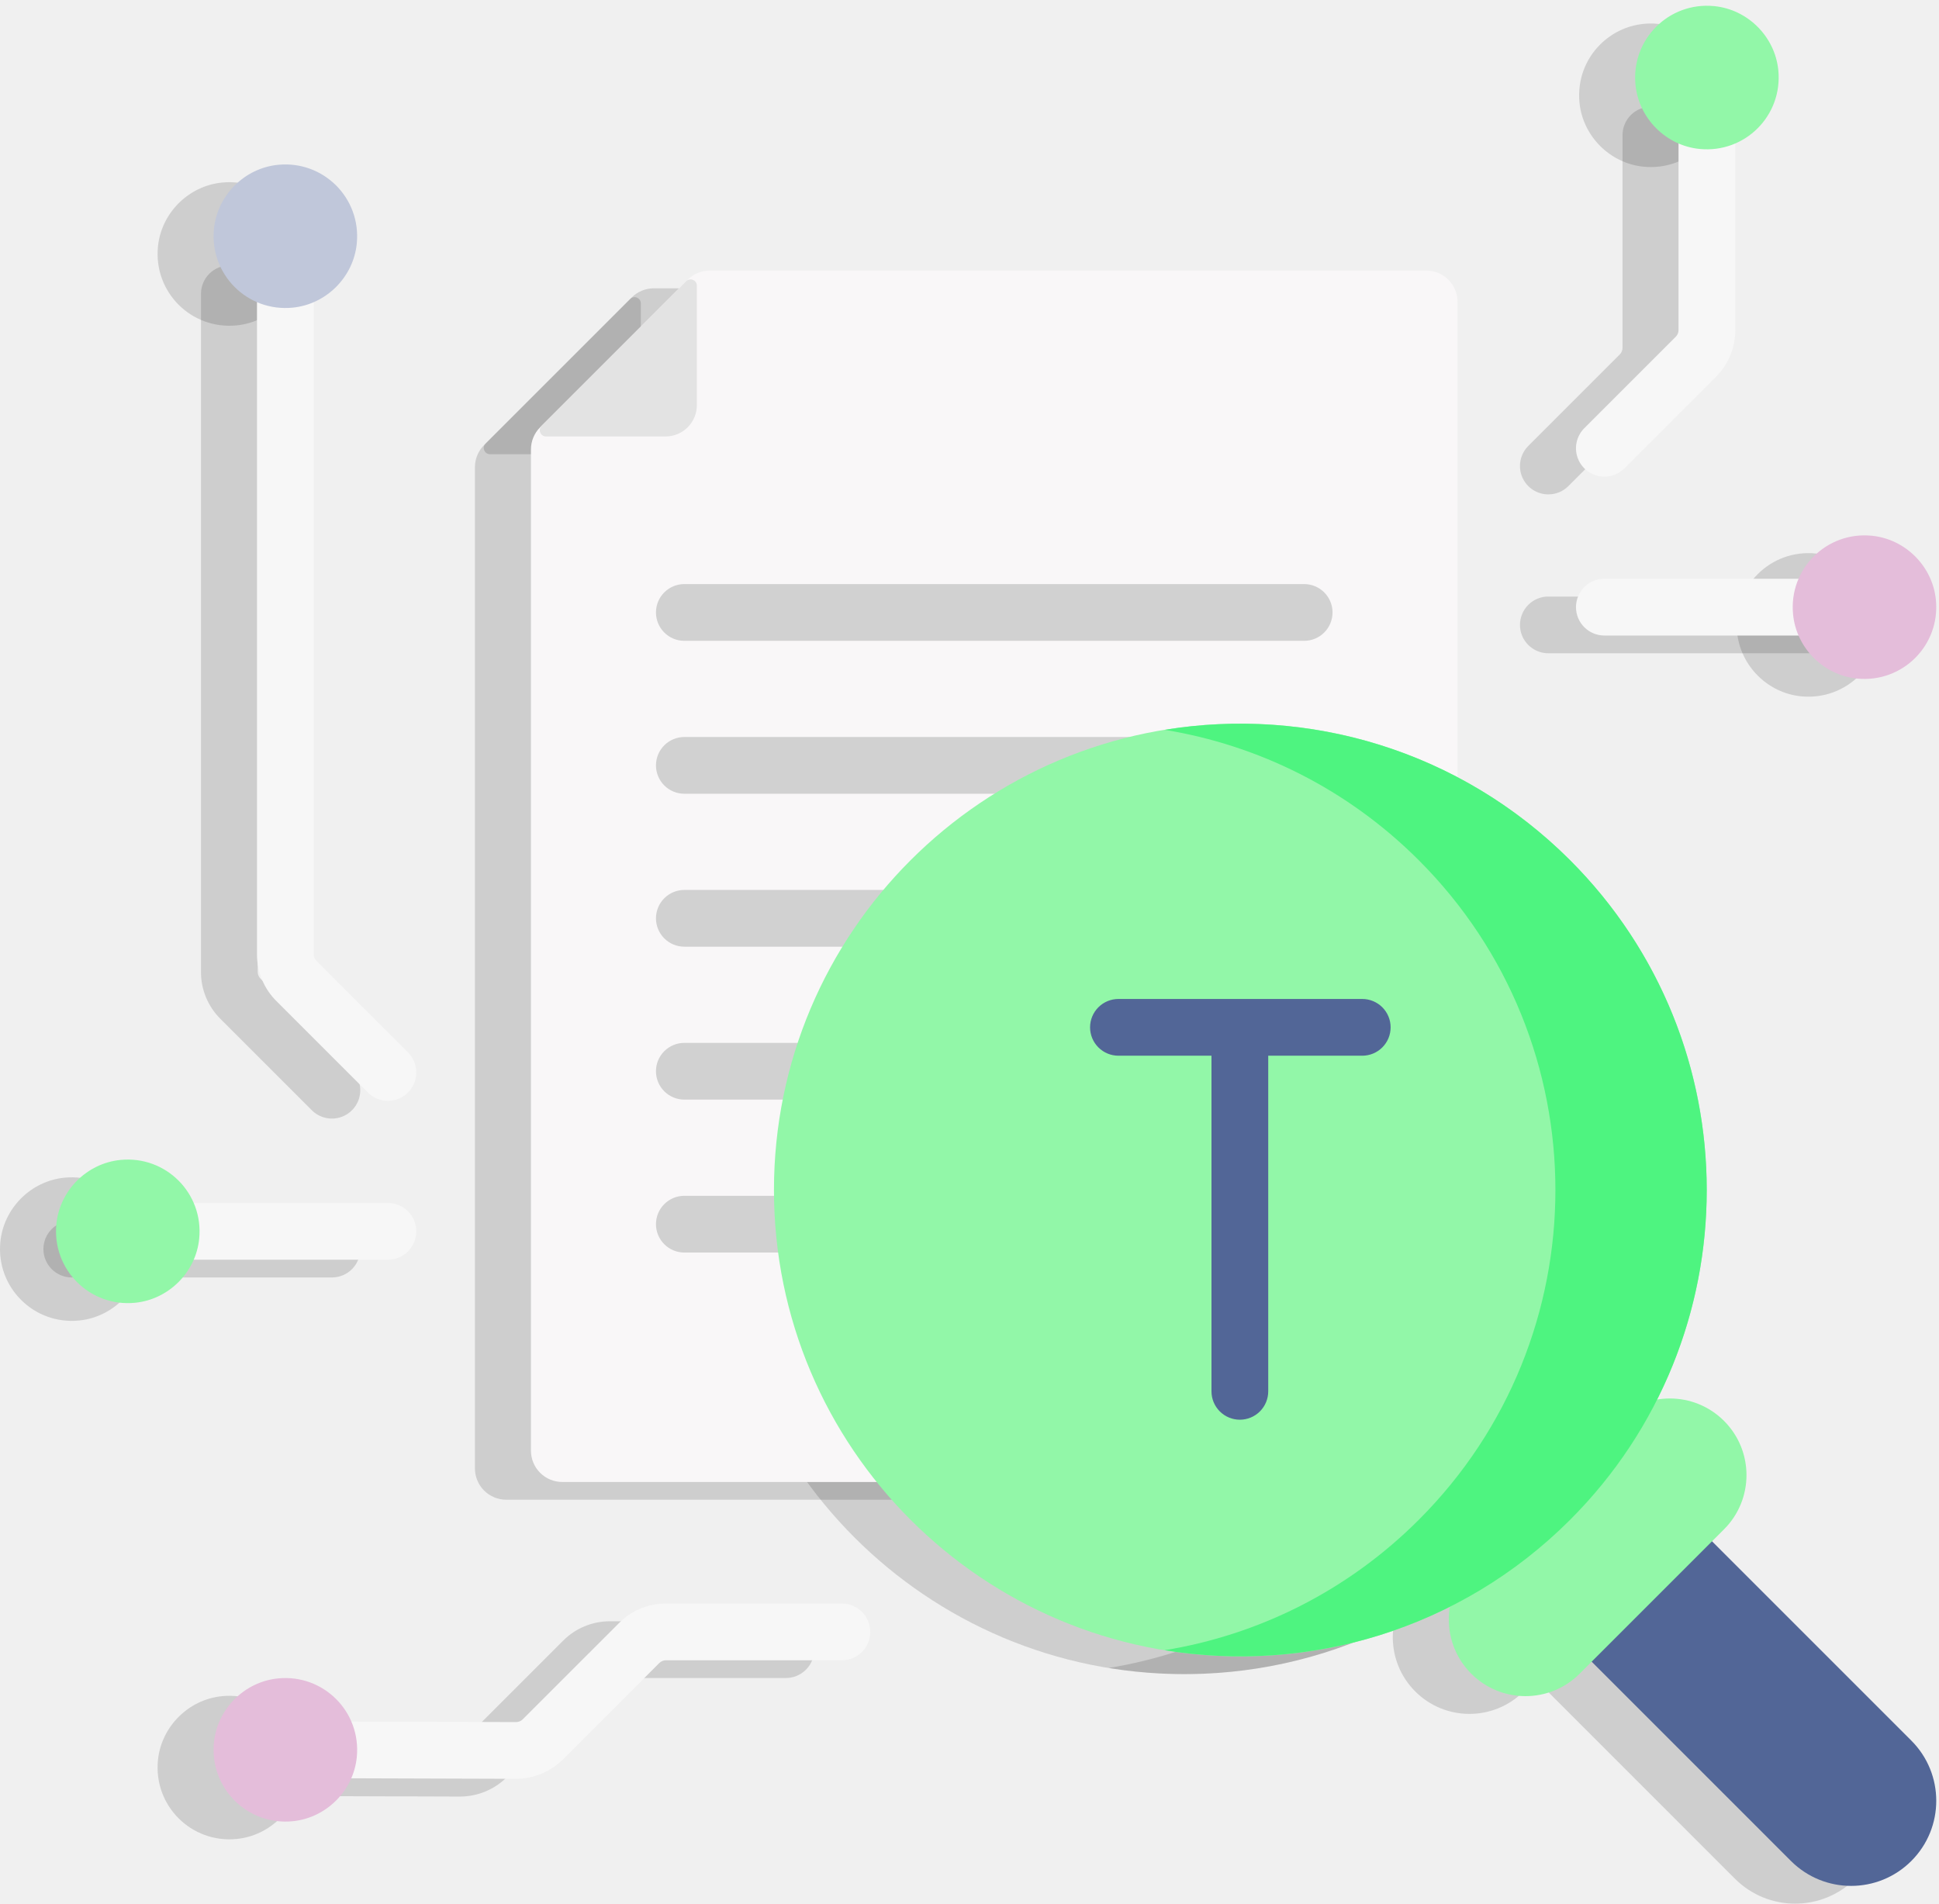
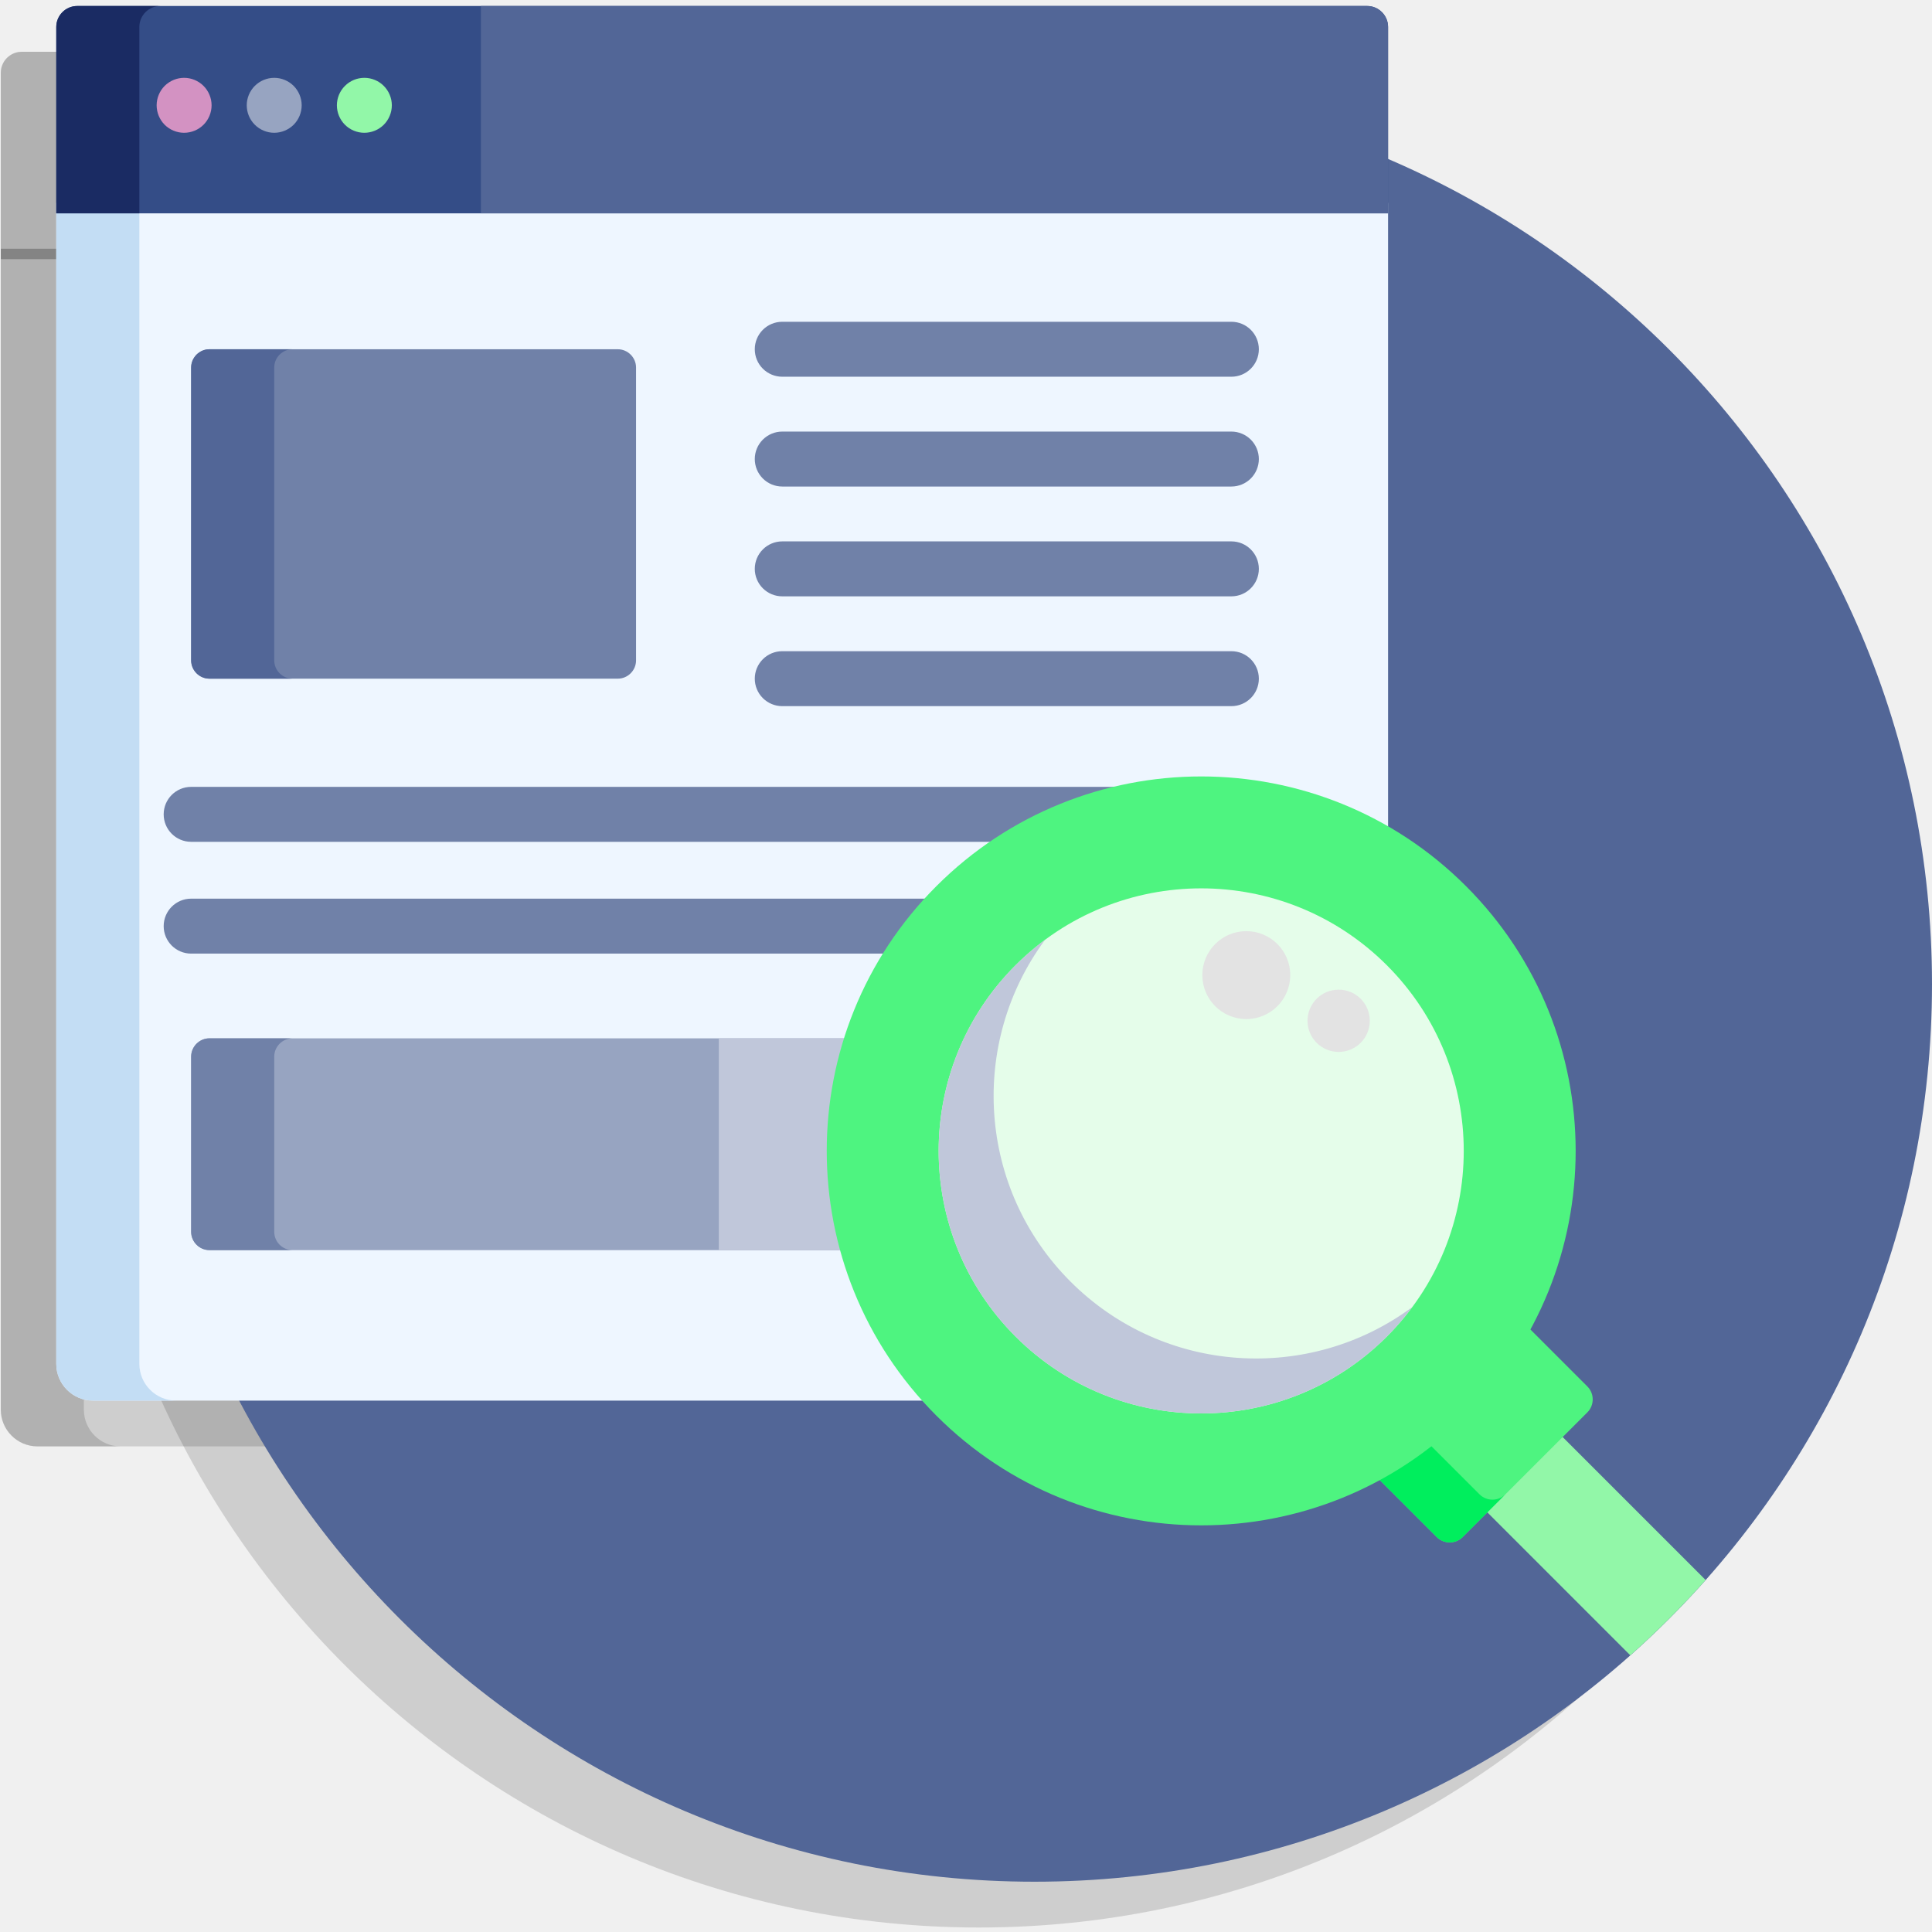
- <svg xmlns="http://www.w3.org/2000/svg" width="330" height="324" viewBox="0 0 330 324" fill="none">
-   <g clip-path="url(#clip0_527_285)">
-     <path d="M233.201 255.252H86.157C84.744 255.252 83.389 254.691 82.39 253.691C81.391 252.692 80.829 251.337 80.829 249.924V79.514C80.829 78.101 81.391 76.746 82.39 75.746L107.506 50.631C108 50.136 108.588 49.743 109.234 49.476C109.881 49.208 110.573 49.07 111.273 49.07H233.201C234.614 49.07 235.969 49.631 236.968 50.63C237.967 51.63 238.529 52.985 238.529 54.398V249.924C238.529 251.337 237.967 252.692 236.968 253.691C235.969 254.691 234.614 255.252 233.201 255.252Z" fill="#131313" fill-opacity="0.15" />
-     <path d="M106.935 112.089H212.423C213.704 112.089 214.932 111.58 215.838 110.674C216.743 109.769 217.252 108.541 217.252 107.26C217.252 105.979 216.743 104.751 215.838 103.846C214.932 102.94 213.704 102.431 212.423 102.431H106.935C104.267 102.431 102.106 104.593 102.106 107.26C102.106 109.927 104.267 112.089 106.935 112.089ZM212.422 128.459H106.935C105.654 128.459 104.426 128.968 103.521 129.874C102.615 130.779 102.106 132.007 102.106 133.288C102.106 134.569 102.615 135.797 103.521 136.703C104.426 137.608 105.654 138.117 106.935 138.117H212.423C213.057 138.117 213.685 137.992 214.271 137.749C214.857 137.506 215.389 137.151 215.837 136.702C216.286 136.254 216.641 135.722 216.884 135.136C217.127 134.55 217.252 133.922 217.252 133.288C217.252 132.654 217.127 132.026 216.884 131.44C216.641 130.854 216.285 130.322 215.837 129.873C215.389 129.425 214.856 129.069 214.27 128.827C213.685 128.584 213.057 128.459 212.422 128.459ZM106.935 164.146H176.195C177.476 164.146 178.704 163.638 179.609 162.732C180.515 161.826 181.024 160.598 181.024 159.318C181.024 158.037 180.515 156.809 179.609 155.903C178.704 154.997 177.476 154.489 176.195 154.489H106.935C106.301 154.489 105.673 154.614 105.087 154.856C104.501 155.099 103.969 155.454 103.52 155.903C103.072 156.351 102.716 156.884 102.474 157.47C102.231 158.055 102.106 158.683 102.106 159.318C102.106 159.952 102.231 160.58 102.474 161.165C102.716 161.751 103.072 162.284 103.52 162.732C103.969 163.181 104.501 163.536 105.087 163.779C105.673 164.021 106.301 164.146 106.935 164.146ZM212.422 180.517H106.935C105.654 180.517 104.426 181.026 103.521 181.931C102.615 182.837 102.106 184.065 102.106 185.346C102.106 186.626 102.615 187.855 103.521 188.76C104.426 189.666 105.654 190.174 106.935 190.174H212.423C213.057 190.174 213.685 190.049 214.271 189.807C214.857 189.564 215.389 189.208 215.837 188.76C216.286 188.311 216.641 187.779 216.884 187.193C217.127 186.607 217.252 185.979 217.252 185.345C217.252 184.711 217.127 184.083 216.884 183.497C216.641 182.912 216.285 182.379 215.837 181.931C215.389 181.483 214.856 181.127 214.27 180.884C213.685 180.642 213.057 180.517 212.422 180.517ZM200.169 206.546H106.935C105.654 206.546 104.426 207.054 103.521 207.96C102.615 208.866 102.106 210.094 102.106 211.374C102.106 212.655 102.615 213.883 103.521 214.789C104.426 215.694 105.654 216.203 106.935 216.203H200.169C201.45 216.203 202.678 215.694 203.584 214.789C204.489 213.883 204.998 212.655 204.998 211.374C204.998 210.094 204.489 208.866 203.584 207.96C202.678 207.054 201.45 206.546 200.169 206.546Z" fill="#131313" fill-opacity="0.15" />
-     <path d="M103.738 77.307H83.401C82.452 77.307 81.976 76.159 82.647 75.488L107.246 50.889C107.917 50.218 109.065 50.694 109.065 51.643V71.98C109.065 72.68 108.927 73.372 108.66 74.019C108.392 74.665 108 75.252 107.505 75.747C107.01 76.242 106.423 76.634 105.777 76.902C105.13 77.169 104.438 77.307 103.738 77.307Z" fill="#131313" fill-opacity="0.15" />
-     <path d="M315.757 319.757C310.099 325.414 300.927 325.414 295.269 319.757L255.613 280.1L276.1 259.613L315.757 299.269C321.414 304.927 321.414 314.099 315.757 319.757Z" fill="#131313" fill-opacity="0.15" />
-     <path d="M283.884 263.306L259.306 287.884C254.212 292.978 245.954 292.978 240.861 287.884C235.767 282.79 235.767 274.532 240.861 269.439L265.439 244.861C270.533 239.767 278.791 239.767 283.884 244.861C288.977 249.954 288.977 258.213 283.884 263.306Z" fill="#131313" fill-opacity="0.15" />
-     <path d="M201.562 284.937C245.4 284.937 280.937 249.4 280.937 205.562C280.937 161.725 245.4 126.188 201.562 126.188C157.725 126.188 122.188 161.725 122.188 205.562C122.188 249.4 157.725 284.937 201.562 284.937Z" fill="#131313" fill-opacity="0.15" />
-     <path d="M257.689 149.436C238.903 130.651 213.044 123.254 188.686 127.237C204.521 129.827 219.722 137.224 231.934 149.436C262.932 180.434 262.932 230.691 231.934 261.688C219.722 273.9 204.521 281.297 188.686 283.887C213.045 287.871 238.904 280.474 257.689 261.688C288.686 230.691 288.686 180.434 257.689 149.436Z" fill="#131313" fill-opacity="0.15" />
-     <path d="M222.309 173.045H180.816C179.535 173.045 178.307 173.554 177.401 174.459C176.496 175.365 175.987 176.593 175.987 177.874C175.987 179.154 176.496 180.383 177.401 181.288C178.307 182.194 179.535 182.702 180.816 182.702H196.65V239.826C196.65 241.106 197.159 242.335 198.064 243.24C198.97 244.146 200.198 244.654 201.479 244.654C202.759 244.654 203.988 244.146 204.893 243.24C205.799 242.335 206.308 241.106 206.308 239.826V182.702H222.309C222.944 182.703 223.571 182.578 224.157 182.335C224.743 182.092 225.276 181.737 225.724 181.288C226.172 180.84 226.528 180.308 226.771 179.722C227.013 179.136 227.138 178.508 227.138 177.874C227.138 177.24 227.013 176.612 226.771 176.026C226.528 175.44 226.172 174.908 225.724 174.459C225.276 174.011 224.743 173.655 224.157 173.412C223.571 173.17 222.944 173.045 222.309 173.045Z" fill="#131313" fill-opacity="0.15" />
-     <path d="M263.513 84.145C262.558 84.145 261.624 83.862 260.83 83.331C260.036 82.8 259.417 82.046 259.052 81.164C258.686 80.281 258.591 79.311 258.777 78.374C258.963 77.437 259.423 76.577 260.098 75.901L275.665 60.334C275.815 60.185 275.934 60.008 276.015 59.813C276.096 59.617 276.137 59.408 276.137 59.196V22.994C276.137 21.713 276.646 20.485 277.551 19.579C278.457 18.674 279.685 18.165 280.966 18.165C282.246 18.165 283.474 18.674 284.38 19.579C285.286 20.485 285.794 21.713 285.794 22.994V59.196C285.798 60.676 285.509 62.143 284.942 63.51C284.376 64.878 283.544 66.119 282.494 67.163L266.927 82.731C266.48 83.18 265.947 83.536 265.361 83.779C264.776 84.021 264.147 84.146 263.513 84.145Z" fill="#131313" fill-opacity="0.15" />
-     <path d="M268.813 17.466C268.047 9.738 274.486 3.297 282.212 4.062C287.929 4.628 292.552 9.252 293.119 14.969C293.885 22.696 287.446 29.137 279.719 28.372C274.003 27.806 269.38 23.182 268.813 17.466Z" fill="#131313" fill-opacity="0.15" />
-     <path d="M307.785 111.187H263.513C262.232 111.187 261.004 110.679 260.099 109.773C259.193 108.868 258.684 107.639 258.684 106.359C258.684 105.078 259.193 103.85 260.099 102.944C261.004 102.039 262.232 101.53 263.513 101.53H307.785C309.066 101.53 310.294 102.039 311.199 102.944C312.105 103.85 312.614 105.078 312.614 106.359C312.614 107.639 312.105 108.868 311.199 109.773C310.294 110.679 309.066 111.187 307.785 111.187Z" fill="#131313" fill-opacity="0.15" />
-     <path d="M295.632 107.607C294.866 99.879 301.306 93.438 309.032 94.203C314.749 94.769 319.372 99.394 319.939 105.11C320.705 112.837 314.266 119.279 306.539 118.514C300.822 117.947 296.199 113.323 295.632 107.607Z" fill="#131313" fill-opacity="0.15" />
-     <path d="M56.487 190.383C55.853 190.383 55.224 190.259 54.638 190.016C54.052 189.773 53.52 189.417 53.072 188.968L37.505 173.401C36.456 172.357 35.624 171.116 35.057 169.748C34.491 168.381 34.201 166.915 34.205 165.434V50.002C34.205 48.722 34.714 47.494 35.619 46.588C36.525 45.682 37.753 45.174 39.034 45.174C40.314 45.174 41.543 45.682 42.448 46.588C43.354 47.494 43.862 48.722 43.862 50.002V165.434C43.862 165.858 44.034 166.272 44.334 166.572L59.901 182.139C60.576 182.814 61.036 183.675 61.222 184.611C61.409 185.548 61.313 186.519 60.948 187.401C60.582 188.283 59.963 189.038 59.169 189.568C58.375 190.099 57.442 190.382 56.487 190.383Z" fill="#131313" fill-opacity="0.15" />
-     <path d="M51.187 44.474C51.953 36.747 45.514 30.306 37.788 31.071C32.071 31.637 27.448 36.261 26.881 41.977C26.115 49.705 32.554 56.146 40.281 55.381C45.997 54.815 50.62 50.191 51.187 44.474Z" fill="#131313" fill-opacity="0.15" />
-     <path d="M56.487 217.425H12.215C10.934 217.425 9.706 216.916 8.801 216.011C7.895 215.105 7.386 213.877 7.386 212.596C7.386 211.316 7.895 210.087 8.801 209.182C9.706 208.276 10.934 207.768 12.215 207.768H56.487C57.121 207.767 57.749 207.892 58.335 208.135C58.921 208.378 59.453 208.733 59.901 209.182C60.35 209.63 60.706 210.162 60.948 210.748C61.191 211.334 61.316 211.962 61.316 212.596C61.316 213.23 61.191 213.858 60.948 214.444C60.706 215.03 60.35 215.562 59.901 216.011C59.453 216.459 58.921 216.815 58.335 217.058C57.749 217.3 57.121 217.425 56.487 217.425Z" fill="#131313" fill-opacity="0.15" />
-     <path d="M24.368 213.844C25.134 206.117 18.695 199.676 10.969 200.441C5.252 201.007 0.629 205.631 0.062 211.348C-0.704 219.075 5.735 225.516 13.461 224.751C19.178 224.185 23.801 219.561 24.368 213.844Z" fill="#131313" fill-opacity="0.15" />
-     <path d="M78.297 305.775H78.262L45.473 305.669C44.193 305.667 42.965 305.156 42.061 304.249C41.157 303.342 40.65 302.113 40.652 300.832C40.654 299.552 41.165 298.324 42.072 297.42C42.979 296.516 44.208 296.009 45.489 296.011H45.504L78.293 296.117H78.298C78.722 296.117 79.137 295.946 79.436 295.646L95.842 279.241C96.886 278.191 98.127 277.359 99.495 276.792C100.863 276.226 102.329 275.936 103.809 275.94H133.75C135.031 275.94 136.259 276.449 137.164 277.354C138.07 278.26 138.579 279.488 138.579 280.769C138.579 282.049 138.07 283.278 137.164 284.183C136.259 285.089 135.031 285.597 133.75 285.597H103.809C103.386 285.597 102.971 285.769 102.671 286.069L86.266 302.474C84.148 304.581 81.285 305.767 78.297 305.775Z" fill="#131313" fill-opacity="0.15" />
-     <path d="M40.282 312.992C32.555 313.759 26.114 307.319 26.879 299.593C27.445 293.876 32.069 289.253 37.786 288.686C45.513 287.92 51.954 294.359 51.189 302.086C50.623 307.802 45.999 312.426 40.282 312.992Z" fill="#131313" fill-opacity="0.15" />
+ <svg xmlns="http://www.w3.org/2000/svg" width="309" height="309" viewBox="0 0 309 309" fill="none">
+   <g clip-path="url(#clip0_538_386)">
+     <path d="M156.571 308.282C235.854 308.282 300.126 244.011 300.126 164.728C300.126 85.445 235.854 21.173 156.571 21.173C77.288 21.173 13.017 85.445 13.017 164.728C13.017 244.011 77.288 308.282 156.571 308.282Z" fill="#131313" fill-opacity="0.15" />
+     <path d="M141.723 149.878C152.815 138.787 167.561 132.679 183.244 132.679C193.929 132.679 204.177 135.516 213.132 140.83V39.784H0.126V225.474C0.126 228.696 2.763 231.333 5.985 231.333H140.203C118.845 208.337 119.35 172.252 141.723 149.878Z" fill="#131313" fill-opacity="0.15" />
+     <path d="M13.415 225.474V39.784H0.126V225.474C0.126 228.696 2.763 231.333 5.985 231.333H19.274C16.052 231.333 13.415 228.696 13.415 225.474Z" fill="#131313" fill-opacity="0.15" />
+     <path d="M209.783 8.282H3.475C1.633 8.282 0.126 9.79 0.126 11.632V41.445H213.132V11.632C213.132 9.79 211.625 8.282 209.783 8.282Z" fill="#131313" fill-opacity="0.15" />
+     <path d="M16.764 8.282H3.475C1.633 8.282 0.126 9.79 0.126 11.632V41.445H13.415V11.632C13.415 9.79 14.922 8.282 16.764 8.282Z" fill="#131313" fill-opacity="0.15" />
+     <path d="M92.856 112.94C92.856 114.551 91.538 115.869 89.927 115.869H24.628C23.017 115.869 21.698 114.551 21.698 112.94V66.112C21.698 64.501 23.017 63.182 24.628 63.182H89.926C91.537 63.182 92.856 64.501 92.856 66.112L92.856 112.94Z" fill="#131313" fill-opacity="0.15" />
+     <path d="M34.987 112.94V66.112C34.987 64.501 36.306 63.182 37.917 63.182H24.628C23.017 63.182 21.698 64.501 21.698 66.112V112.94C21.698 114.551 23.017 115.869 24.628 115.869H37.917C36.306 115.869 34.987 114.551 34.987 112.94Z" fill="#131313" fill-opacity="0.15" />
+     <path d="M127.362 173.393H24.628C23.017 173.393 21.698 174.711 21.698 176.322V204.335C21.698 205.947 23.017 207.265 24.628 207.265H126.725C123.634 196.186 123.845 184.371 127.362 173.393Z" fill="#131313" fill-opacity="0.15" />
+     <path d="M34.987 204.335V176.322C34.987 174.711 36.306 173.393 37.917 173.393H24.628C23.017 173.393 21.698 174.711 21.698 176.322V204.335C21.698 205.947 23.017 207.265 24.628 207.265H37.917C36.306 207.265 34.987 205.947 34.987 204.335Z" fill="#131313" fill-opacity="0.15" />
+     <path d="M127.362 173.393H106.093V207.265H126.725C123.634 196.186 123.844 184.371 127.362 173.393Z" fill="#131313" fill-opacity="0.15" />
+     <path d="M188.068 67.577H116.239C115.073 67.577 113.955 67.114 113.131 66.29C112.307 65.466 111.844 64.348 111.844 63.182C111.844 62.017 112.307 60.899 113.131 60.075C113.955 59.251 115.073 58.788 116.239 58.788H188.068C190.496 58.788 192.463 60.755 192.463 63.182C192.463 65.609 190.496 67.577 188.068 67.577ZM188.068 85.139H116.239C115.073 85.139 113.955 84.676 113.131 83.852C112.307 83.028 111.844 81.91 111.844 80.745C111.844 79.579 112.307 78.462 113.131 77.637C113.955 76.813 115.073 76.35 116.239 76.35H188.068C189.234 76.35 190.351 76.813 191.176 77.637C192 78.462 192.463 79.579 192.463 80.745C192.463 81.91 192 83.028 191.176 83.852C190.351 84.676 189.234 85.139 188.068 85.139ZM188.068 102.702H116.239C115.073 102.702 113.955 102.239 113.131 101.415C112.307 100.59 111.844 99.473 111.844 98.307C111.844 97.142 112.307 96.024 113.131 95.2C113.955 94.376 115.073 93.913 116.239 93.913H188.068C190.496 93.913 192.463 95.88 192.463 98.307C192.463 100.734 190.496 102.702 188.068 102.702ZM188.068 120.264H116.239C115.073 120.264 113.955 119.801 113.131 118.977C112.307 118.153 111.844 117.035 111.844 115.869C111.844 114.704 112.307 113.586 113.131 112.762C113.955 111.938 115.073 111.475 116.239 111.475H188.068C190.496 111.475 192.463 113.442 192.463 115.869C192.463 118.296 190.496 120.264 188.068 120.264ZM175.591 133.174H21.698C19.271 133.174 17.304 135.141 17.304 137.568C17.304 139.995 19.271 141.963 21.698 141.963H151.527C158.794 137.279 167.015 134.276 175.591 133.174ZM140.582 151.053H21.698C19.271 151.053 17.304 153.021 17.304 155.448C17.304 157.875 19.271 159.842 21.698 159.842H133.722C135.724 156.701 138.021 153.758 140.582 151.053Z" fill="#131313" fill-opacity="0.15" />
+     <path d="M20.572 28.562C19.413 28.562 18.281 28.093 17.461 27.278C16.642 26.45 16.181 25.332 16.178 24.167C16.178 23.012 16.646 21.882 17.461 21.062C18.288 20.239 19.406 19.775 20.572 19.773C21.727 19.773 22.863 20.241 23.678 21.062C24.498 21.882 24.967 23.013 24.967 24.167C24.967 25.327 24.498 26.458 23.678 27.278C22.852 28.097 21.736 28.558 20.572 28.562Z" fill="#131313" fill-opacity="0.15" />
+     <path d="M34.983 28.562C33.819 28.56 32.702 28.096 31.878 27.272C31.055 26.449 30.591 25.332 30.589 24.167C30.589 23.012 31.058 21.882 31.877 21.062C32.698 20.241 33.828 19.773 34.983 19.773C36.15 19.775 37.268 20.239 38.095 21.062C38.909 21.882 39.378 23.013 39.378 24.167C39.378 25.322 38.909 26.458 38.095 27.272C37.268 28.095 36.15 28.559 34.983 28.562Z" fill="#131313" fill-opacity="0.15" />
+     <path d="M49.4 28.562C48.24 28.562 47.109 28.093 46.295 27.278C45.472 26.451 45.009 25.334 45.006 24.167C45.007 23.002 45.471 21.885 46.295 21.061C47.118 20.238 48.235 19.774 49.4 19.773C50.555 19.773 51.691 20.241 52.506 21.062C53.326 21.882 53.795 23.013 53.795 24.167C53.795 25.327 53.326 26.458 52.506 27.278C51.679 28.096 50.564 28.557 49.4 28.562Z" fill="#131313" fill-opacity="0.15" />
+     <path d="M240.225 236.333L228.181 248.378L251.874 272.072C256.122 268.297 260.144 264.275 263.919 260.027L240.225 236.333Z" fill="#131313" fill-opacity="0.15" />
+     <path d="M245.006 229.07L235.024 219.089C232.305 224.18 228.847 228.84 224.763 232.918C220.623 237.058 215.973 240.503 210.955 243.196L220.918 253.158C222.057 254.298 223.921 254.298 225.061 253.158L245.006 233.213C246.145 232.074 246.145 230.21 245.006 229.07Z" fill="#131313" fill-opacity="0.15" />
+     <path d="M227.753 246.322L219.233 237.802C216.631 239.83 213.861 241.634 210.954 243.195L220.917 253.157C222.056 254.297 223.92 254.297 225.06 253.157L231.896 246.321C231.346 246.869 230.601 247.176 229.825 247.177C229.048 247.177 228.303 246.869 227.753 246.322Z" fill="#131313" fill-opacity="0.15" />
+     <path d="M225.592 149.049C248.98 172.437 248.98 210.358 225.592 233.747C202.204 257.133 164.284 257.134 140.894 233.746C117.506 210.358 117.507 172.437 140.894 149.049C164.284 125.66 202.204 125.66 225.592 149.049Z" fill="#131313" fill-opacity="0.15" />
+     <path d="M212.937 221.09C196.539 237.488 169.951 237.488 153.551 221.089C137.153 204.692 137.152 178.103 153.551 161.704C169.949 145.306 196.538 145.307 212.936 161.704C229.335 178.104 229.335 204.691 212.937 221.09Z" fill="#131313" fill-opacity="0.15" />
+     <path d="M212.937 221.09C214.407 219.619 215.767 218.041 217.005 216.369C200.566 228.56 177.246 227.206 162.34 212.3C147.435 197.396 146.081 174.075 158.271 157.636C156.6 158.875 155.022 160.234 153.551 161.704C137.152 178.103 137.153 204.691 153.551 221.089C169.951 237.488 196.539 237.488 212.937 221.09Z" fill="#131313" fill-opacity="0.15" />
+     <path d="M209.783 8.282H68.043V41.445H213.132V11.632C213.132 9.79 211.625 8.282 209.783 8.282Z" fill="#131313" fill-opacity="0.15" />
+     <path d="M190.456 170.312C194.339 170.312 197.487 167.164 197.487 163.281C197.487 159.397 194.339 156.249 190.456 156.249C186.573 156.249 183.425 159.397 183.425 163.281C183.425 167.164 186.573 170.312 190.456 170.312Z" fill="#131313" fill-opacity="0.15" />
+     <path d="M205.228 175.568C207.978 175.568 210.208 173.338 210.208 170.587C210.208 167.837 207.978 165.607 205.228 165.607C202.477 165.607 200.247 167.837 200.247 170.587C200.247 173.338 202.477 175.568 205.228 175.568Z" fill="#131313" fill-opacity="0.15" />
  </g>
-   <g clip-path="url(#clip1_527_285)">
-     <path d="M242.734 252.231H95.69C94.277 252.231 92.922 251.67 91.923 250.671C90.924 249.672 90.363 248.316 90.363 246.903V76.493C90.363 75.08 90.924 73.725 91.923 72.725L117.039 47.61C117.534 47.115 118.121 46.722 118.767 46.455C119.414 46.187 120.107 46.049 120.806 46.049H242.734C244.147 46.049 245.502 46.61 246.502 47.609C247.501 48.609 248.062 49.964 248.062 51.377V246.903C248.062 248.316 247.501 249.671 246.501 250.67C245.502 251.67 244.147 252.231 242.734 252.231Z" fill="#F9F7F8" />
-     <path d="M116.468 109.068H221.956C223.237 109.068 224.465 108.559 225.371 107.654C226.276 106.748 226.785 105.52 226.785 104.239C226.785 102.958 226.276 101.73 225.371 100.825C224.465 99.919 223.237 99.41 221.956 99.41H116.468C113.801 99.41 111.639 101.572 111.639 104.239C111.639 106.906 113.801 109.068 116.468 109.068ZM221.956 125.438H116.468C115.188 125.438 113.959 125.947 113.054 126.853C112.148 127.758 111.639 128.987 111.639 130.267C111.639 131.548 112.148 132.776 113.054 133.682C113.959 134.587 115.188 135.096 116.468 135.096H221.956C222.59 135.096 223.218 134.971 223.804 134.728C224.39 134.486 224.922 134.13 225.371 133.681C225.819 133.233 226.175 132.701 226.417 132.115C226.66 131.529 226.785 130.901 226.785 130.267C226.785 129.633 226.66 129.005 226.417 128.419C226.174 127.833 225.819 127.301 225.37 126.853C224.922 126.404 224.389 126.049 223.804 125.806C223.218 125.563 222.59 125.438 221.956 125.438ZM116.468 161.125H185.728C187.009 161.125 188.237 160.617 189.143 159.711C190.048 158.806 190.557 157.577 190.557 156.297C190.557 155.016 190.048 153.788 189.143 152.882C188.237 151.977 187.009 151.468 185.728 151.468H116.468C115.834 151.468 115.206 151.593 114.62 151.835C114.034 152.078 113.502 152.434 113.054 152.882C112.605 153.33 112.249 153.863 112.007 154.449C111.764 155.035 111.639 155.662 111.639 156.297C111.639 156.931 111.764 157.559 112.007 158.145C112.249 158.73 112.605 159.263 113.054 159.711C113.502 160.16 114.034 160.515 114.62 160.758C115.206 161.001 115.834 161.125 116.468 161.125ZM221.956 177.496H116.468C115.188 177.496 113.959 178.005 113.054 178.91C112.148 179.816 111.639 181.044 111.639 182.325C111.639 183.605 112.148 184.834 113.054 185.739C113.959 186.645 115.188 187.154 116.468 187.154H221.956C222.59 187.153 223.218 187.029 223.804 186.786C224.39 186.543 224.922 186.187 225.371 185.739C225.819 185.291 226.175 184.758 226.417 184.172C226.66 183.586 226.785 182.959 226.785 182.324C226.785 181.69 226.66 181.062 226.417 180.477C226.174 179.891 225.819 179.358 225.37 178.91C224.922 178.462 224.389 178.106 223.804 177.863C223.218 177.621 222.59 177.496 221.956 177.496ZM209.703 203.525H116.468C115.188 203.525 113.959 204.034 113.054 204.939C112.148 205.845 111.639 207.073 111.639 208.354C111.639 209.634 112.148 210.862 113.054 211.768C113.959 212.674 115.188 213.182 116.468 213.182H209.703C210.983 213.182 212.211 212.674 213.117 211.768C214.023 210.862 214.531 209.634 214.531 208.354C214.531 207.073 214.023 205.845 213.117 204.939C212.211 204.034 210.983 203.525 209.703 203.525Z" fill="#D1D1D1" />
-     <path d="M113.271 74.286H92.934C91.985 74.286 91.509 73.138 92.181 72.467L116.779 47.868C117.451 47.197 118.598 47.673 118.598 48.622V68.959C118.598 69.659 118.461 70.351 118.193 70.998C117.925 71.644 117.533 72.231 117.038 72.726C116.544 73.221 115.956 73.613 115.31 73.881C114.664 74.148 113.971 74.286 113.271 74.286Z" fill="#E3E3E3" />
-     <path d="M325.29 316.736C319.633 322.393 310.46 322.393 304.803 316.736L265.146 277.079L285.633 256.592L325.29 296.248C330.948 301.906 330.948 311.078 325.29 316.736Z" fill="#526697" />
-     <path d="M293.417 260.285L268.839 284.863C263.745 289.957 255.487 289.957 250.394 284.863C245.3 279.769 245.3 271.511 250.394 266.418L274.972 241.84C280.066 236.746 288.324 236.746 293.417 241.84C298.51 246.934 298.51 255.192 293.417 260.285Z" fill="#92F7A8" />
-     <path d="M211.096 281.916C254.933 281.916 290.47 246.379 290.47 202.542C290.47 158.704 254.933 123.167 211.096 123.167C167.258 123.167 131.721 158.704 131.721 202.542C131.721 246.379 167.258 281.916 211.096 281.916Z" fill="#92F7A8" />
-     <path d="M267.222 146.415C248.436 127.63 222.578 120.233 198.219 124.217C214.054 126.807 229.256 134.203 241.468 146.415C272.465 177.413 272.465 227.67 241.468 258.667C229.256 270.879 214.054 278.276 198.219 280.866C222.578 284.85 248.437 277.453 267.222 258.667C298.219 227.67 298.219 177.413 267.222 146.415Z" fill="#4EF480" />
-     <path d="M231.843 170.024H190.349C189.068 170.024 187.84 170.533 186.934 171.438C186.029 172.344 185.52 173.572 185.52 174.853C185.52 176.134 186.029 177.362 186.934 178.267C187.84 179.173 189.068 179.682 190.349 179.682H206.183V236.805C206.183 238.085 206.692 239.314 207.598 240.219C208.503 241.125 209.731 241.633 211.012 241.633C212.293 241.633 213.521 241.125 214.426 240.219C215.332 239.314 215.841 238.085 215.841 236.805V179.682H231.843C232.477 179.682 233.105 179.557 233.691 179.314C234.276 179.072 234.809 178.716 235.257 178.267C235.706 177.819 236.061 177.287 236.304 176.701C236.547 176.115 236.671 175.487 236.671 174.853C236.671 174.219 236.547 173.591 236.304 173.005C236.061 172.419 235.706 171.887 235.257 171.438C234.809 170.99 234.276 170.634 233.691 170.392C233.105 170.149 232.477 170.024 231.843 170.024Z" fill="#526697" />
-     <path d="M273.046 81.124C272.091 81.124 271.158 80.841 270.364 80.31C269.569 79.779 268.951 79.025 268.585 78.143C268.219 77.261 268.124 76.29 268.31 75.353C268.496 74.416 268.956 73.556 269.631 72.88L285.198 57.313C285.348 57.164 285.467 56.987 285.548 56.792C285.629 56.596 285.671 56.387 285.67 56.175V19.973C285.67 18.692 286.179 17.464 287.084 16.558C287.99 15.653 289.218 15.144 290.499 15.144C291.779 15.144 293.008 15.653 293.913 16.558C294.819 17.464 295.328 18.692 295.328 19.973V56.175C295.332 57.656 295.042 59.122 294.476 60.489C293.909 61.857 293.077 63.098 292.028 64.142L276.461 79.71C276.013 80.159 275.481 80.515 274.895 80.758C274.309 81 273.681 81.125 273.046 81.124Z" fill="#F7F7F7" />
-     <path d="M278.346 14.445C277.58 6.717 284.019 0.276 291.746 1.041C297.463 1.607 302.086 6.232 302.652 11.948C303.418 19.675 296.979 26.117 289.253 25.352C283.536 24.785 278.913 20.161 278.346 14.445Z" fill="#92F7A8" />
-     <path d="M317.318 108.167H273.046C271.766 108.167 270.537 107.658 269.632 106.752C268.726 105.847 268.218 104.619 268.218 103.338C268.218 102.057 268.726 100.829 269.632 99.923C270.537 99.018 271.766 98.509 273.046 98.509H317.318C318.599 98.509 319.827 99.018 320.733 99.923C321.638 100.829 322.147 102.057 322.147 103.338C322.147 104.619 321.638 105.847 320.733 106.752C319.827 107.658 318.599 108.167 317.318 108.167Z" fill="#F7F7F7" />
-     <path d="M305.166 104.586C304.399 96.859 310.839 90.417 318.565 91.182C324.282 91.749 328.905 96.373 329.472 102.089C330.238 109.817 323.799 116.258 316.073 115.493C310.355 114.927 305.732 110.302 305.166 104.586Z" fill="#E4BDDA" />
-     <path d="M66.02 187.362C65.386 187.362 64.758 187.238 64.171 186.995C63.586 186.752 63.053 186.396 62.605 185.947L47.038 170.38C45.989 169.336 45.157 168.095 44.59 166.727C44.024 165.36 43.734 163.894 43.738 162.414V46.982C43.738 45.701 44.247 44.473 45.153 43.567C46.058 42.662 47.286 42.153 48.567 42.153C49.848 42.153 51.076 42.662 51.981 43.567C52.887 44.473 53.396 45.701 53.396 46.982V162.413C53.396 162.837 53.568 163.252 53.868 163.551L69.434 179.118C70.11 179.793 70.569 180.654 70.756 181.59C70.942 182.527 70.846 183.498 70.481 184.38C70.115 185.263 69.497 186.017 68.703 186.547C67.909 187.078 66.975 187.361 66.02 187.362Z" fill="#F7F7F7" />
-     <path d="M60.72 41.453C61.486 33.726 55.047 27.285 47.321 28.05C41.604 28.616 36.981 33.24 36.414 38.957C35.648 46.684 42.088 53.125 49.814 52.36C55.53 51.794 60.153 47.17 60.72 41.453Z" fill="#C0C7DA" />
-     <path d="M66.02 214.404H21.748C20.468 214.404 19.239 213.895 18.334 212.99C17.428 212.084 16.919 210.856 16.919 209.575C16.919 208.295 17.428 207.066 18.334 206.161C19.239 205.255 20.468 204.747 21.748 204.747H66.02C66.654 204.747 67.282 204.871 67.868 205.114C68.454 205.357 68.986 205.712 69.435 206.161C69.883 206.609 70.239 207.142 70.481 207.727C70.724 208.313 70.849 208.941 70.849 209.575C70.849 210.21 70.724 210.837 70.481 211.423C70.239 212.009 69.883 212.542 69.435 212.99C68.986 213.438 68.454 213.794 67.868 214.037C67.282 214.279 66.654 214.404 66.02 214.404Z" fill="#F7F7F7" />
-     <path d="M33.901 210.824C34.668 203.096 28.228 196.655 20.502 197.42C14.785 197.986 10.162 202.61 9.595 208.327C8.829 216.054 15.268 222.495 22.994 221.73C28.711 221.164 33.334 216.54 33.901 210.824Z" fill="#92F7A8" />
-     <path d="M87.831 302.754H87.795L55.006 302.648C53.726 302.646 52.498 302.135 51.594 301.228C50.69 300.321 50.183 299.092 50.185 297.811C50.188 296.531 50.698 295.303 51.605 294.399C52.512 293.495 53.741 292.988 55.022 292.99H55.038L87.826 293.097H87.831C88.256 293.097 88.67 292.925 88.969 292.625L105.375 276.22C106.419 275.17 107.661 274.338 109.028 273.771C110.396 273.205 111.862 272.915 113.343 272.919H143.283C144.564 272.919 145.792 273.428 146.698 274.333C147.603 275.239 148.112 276.467 148.112 277.748C148.112 279.029 147.603 280.257 146.698 281.162C145.792 282.068 144.564 282.577 143.283 282.577H113.343C112.919 282.577 112.504 282.748 112.204 283.048L95.799 299.453C93.681 301.56 90.818 302.746 87.831 302.754Z" fill="#F7F7F7" />
-     <path d="M49.816 309.972C42.088 310.738 35.647 304.298 36.412 296.572C36.978 290.855 41.603 286.232 47.319 285.665C55.046 284.899 61.488 291.338 60.723 299.065C60.156 304.782 55.532 309.405 49.816 309.972Z" fill="#E4BDDA" />
+   <g clip-path="url(#clip1_538_386)">
+     <path d="M165.445 300.958C244.728 300.958 309 236.687 309 157.404C309 78.121 244.728 13.849 165.445 13.849C86.162 13.849 21.891 78.121 21.891 157.404C21.891 236.687 86.162 300.958 165.445 300.958Z" fill="#526697" />
+     <path d="M150.597 142.554C161.689 131.463 176.435 125.355 192.118 125.355C202.804 125.355 213.051 128.192 222.006 133.506V32.46H9V218.149C9 221.372 11.637 224.009 14.859 224.009H149.077C127.719 201.013 128.224 164.928 150.597 142.554Z" fill="#EEF6FF" />
+     <path d="M22.289 218.149V32.46H9V218.149C9 221.372 11.637 224.009 14.859 224.009H28.148C24.926 224.009 22.289 221.372 22.289 218.149Z" fill="#C3DDF4" />
+     <path d="M218.657 0.958H12.349C10.507 0.958 9 2.465 9 4.307V34.121H222.006V4.307C222.006 2.465 220.499 0.958 218.657 0.958Z" fill="#344D87" />
+     <path d="M25.638 0.958H12.349C10.507 0.958 9 2.465 9 4.307V34.121H22.289V4.307C22.289 2.465 23.796 0.958 25.638 0.958Z" fill="#1A2B63" />
+     <path d="M101.73 105.616C101.73 107.227 100.412 108.545 98.801 108.545H33.502C31.891 108.545 30.572 107.227 30.572 105.616V58.788C30.572 57.177 31.891 55.858 33.502 55.858H98.8C100.411 55.858 101.73 57.177 101.73 58.788L101.73 105.616Z" fill="#7081A8" />
+     <path d="M43.861 105.616V58.788C43.861 57.177 45.18 55.858 46.791 55.858H33.502C31.891 55.858 30.572 57.177 30.572 58.788V105.616C30.572 107.227 31.891 108.545 33.502 108.545H46.791C45.18 108.545 43.861 107.227 43.861 105.616Z" fill="#526697" />
+     <path d="M136.236 166.068H33.502C31.891 166.068 30.572 167.387 30.572 168.998V197.011C30.572 198.622 31.891 199.941 33.502 199.941H135.599C132.508 188.861 132.719 177.046 136.236 166.068Z" fill="#97A4C1" />
+     <path d="M43.861 197.011V168.998C43.861 167.387 45.18 166.068 46.791 166.068H33.502C31.891 166.068 30.572 167.387 30.572 168.998V197.011C30.572 198.622 31.891 199.941 33.502 199.941H46.791C45.18 199.941 43.861 198.622 43.861 197.011Z" fill="#7081A8" />
+     <path d="M136.236 166.068H114.967V199.941H135.599C132.508 188.861 132.718 177.046 136.236 166.068Z" fill="#C0C7DA" />
+     <path d="M196.942 60.253H125.113C123.947 60.253 122.829 59.79 122.005 58.966C121.181 58.142 120.718 57.024 120.718 55.858C120.718 54.693 121.181 53.575 122.005 52.751C122.829 51.927 123.947 51.464 125.113 51.464H196.942C199.37 51.464 201.337 53.431 201.337 55.858C201.337 58.285 199.37 60.253 196.942 60.253ZM196.942 77.815H125.113C123.947 77.815 122.829 77.352 122.005 76.528C121.181 75.704 120.718 74.586 120.718 73.421C120.718 72.255 121.181 71.137 122.005 70.313C122.829 69.489 123.947 69.026 125.113 69.026H196.942C198.108 69.026 199.225 69.489 200.05 70.313C200.874 71.137 201.337 72.255 201.337 73.421C201.337 74.586 200.874 75.704 200.05 76.528C199.225 77.352 198.108 77.815 196.942 77.815ZM196.942 95.377H125.113C123.947 95.377 122.829 94.914 122.005 94.09C121.181 93.266 120.718 92.148 120.718 90.983C120.718 89.817 121.181 88.7 122.005 87.876C122.829 87.051 123.947 86.588 125.113 86.588H196.942C199.37 86.588 201.337 88.556 201.337 90.983C201.337 93.41 199.37 95.377 196.942 95.377ZM196.942 112.94H125.113C123.947 112.94 122.829 112.477 122.005 111.653C121.181 110.828 120.718 109.711 120.718 108.545C120.718 107.38 121.181 106.262 122.005 105.438C122.829 104.614 123.947 104.151 125.113 104.151H196.942C199.37 104.151 201.337 106.118 201.337 108.545C201.337 110.972 199.37 112.94 196.942 112.94ZM184.465 125.85H30.572C28.145 125.85 26.178 127.817 26.178 130.244C26.178 132.671 28.145 134.639 30.572 134.639H160.401C167.668 129.955 175.889 126.952 184.465 125.85ZM149.456 143.729H30.572C28.145 143.729 26.178 145.697 26.178 148.124C26.178 150.55 28.145 152.518 30.572 152.518H142.596C144.598 149.377 146.895 146.434 149.456 143.729Z" fill="#7081A8" />
+     <path d="M29.446 21.238C28.287 21.238 27.155 20.769 26.335 19.954C25.516 19.125 25.055 18.008 25.052 16.843C25.052 15.688 25.52 14.558 26.335 13.738C27.162 12.915 28.28 12.451 29.446 12.448C30.601 12.448 31.737 12.917 32.552 13.738C33.372 14.558 33.841 15.689 33.841 16.843C33.841 18.003 33.372 19.134 32.552 19.954C31.726 20.773 30.61 21.234 29.446 21.238Z" fill="#D392C2" />
+     <path d="M43.857 21.238C42.693 21.235 41.576 20.772 40.752 19.948C39.928 19.125 39.465 18.008 39.463 16.843C39.463 15.688 39.932 14.558 40.751 13.738C41.572 12.917 42.703 12.448 43.857 12.448C45.024 12.451 46.142 12.915 46.969 13.738C47.783 14.558 48.252 15.689 48.252 16.843C48.252 17.997 47.783 19.134 46.969 19.948C46.142 20.771 45.024 21.235 43.857 21.238Z" fill="#97A4C1" />
+     <path d="M58.274 21.238C57.114 21.238 55.983 20.769 55.169 19.954C54.346 19.127 53.883 18.009 53.88 16.843C53.881 15.678 54.345 14.561 55.169 13.737C55.992 12.914 57.109 12.45 58.274 12.448C59.429 12.448 60.565 12.917 61.38 13.738C62.2 14.558 62.669 15.689 62.669 16.843C62.669 18.003 62.2 19.134 61.38 19.954C60.553 20.772 59.438 21.233 58.274 21.238Z" fill="#92F7A8" />
+     <path d="M249.099 229.009L237.055 241.054L260.748 264.747C264.996 260.973 269.018 256.951 272.793 252.703L249.099 229.009Z" fill="#92F7A8" />
+     <path d="M253.88 221.746L243.898 211.765C241.179 216.856 237.721 221.516 233.637 225.594C229.497 229.734 224.847 233.179 219.829 235.872L229.792 245.834C230.931 246.974 232.795 246.974 233.935 245.834L253.88 225.889C255.019 224.75 255.019 222.886 253.88 221.746Z" fill="#4EF480" />
+     <path d="M236.627 238.998L228.107 230.478C225.505 232.506 222.735 234.31 219.828 235.871L229.791 245.833C230.93 246.973 232.794 246.973 233.934 245.833L240.77 238.997C240.22 239.545 239.475 239.852 238.699 239.852C237.922 239.852 237.177 239.545 236.627 238.998Z" fill="#00EE5D" />
+     <path d="M234.466 141.724C257.854 165.113 257.854 203.033 234.466 226.422C211.078 249.809 173.158 249.809 149.768 226.422C126.38 203.033 126.381 165.113 149.768 141.725C173.158 118.336 211.078 118.336 234.466 141.724Z" fill="#4EF480" />
+     <path d="M221.811 213.765C205.413 230.164 178.825 230.164 162.425 213.764C146.027 197.367 146.026 170.779 162.425 154.38C178.823 137.982 205.412 137.983 221.81 154.38C238.209 170.779 238.209 197.367 221.811 213.765Z" fill="#E5FDEA" />
+     <path d="M221.811 213.766C223.281 212.294 224.641 210.717 225.879 209.045C209.44 221.236 186.12 219.882 171.214 204.975C156.309 190.071 154.955 166.75 167.145 150.312C165.474 151.55 163.896 152.91 162.425 154.38C146.026 170.779 146.027 197.367 162.425 213.764C178.825 230.164 205.413 230.164 221.811 213.766Z" fill="#C0C7DA" />
+     <path d="M218.657 0.958H76.917V34.121H222.006V4.307C222.006 2.465 220.499 0.958 218.657 0.958Z" fill="#526697" />
+     <path d="M199.33 162.988C203.213 162.988 206.361 159.84 206.361 155.956C206.361 152.073 203.213 148.925 199.33 148.925C195.447 148.925 192.299 152.073 192.299 155.956C192.299 159.84 195.447 162.988 199.33 162.988Z" fill="#E3E3E3" />
+     <path d="M214.102 168.243C216.852 168.243 219.082 166.014 219.082 163.263C219.082 160.512 216.852 158.282 214.102 158.282C211.351 158.282 209.121 160.512 209.121 163.263C209.121 166.014 211.351 168.243 214.102 168.243Z" fill="#E3E3E3" />
  </g>
  <defs>
-     <clipPath id="clip0_527_285">
-       <rect width="320" height="320" fill="white" transform="translate(0 4)" />
+     <clipPath id="clip0_538_386">
+       <rect width="300" height="300" fill="white" transform="translate(0.125977 8.28247)" />
    </clipPath>
-     <clipPath id="clip1_527_285">
-       <rect width="320" height="320" fill="white" transform="translate(9.5332 0.979126)" />
+     <clipPath id="clip1_538_386">
+       <rect width="300" height="300" fill="white" transform="translate(9 0.958252)" />
    </clipPath>
  </defs>
</svg>
